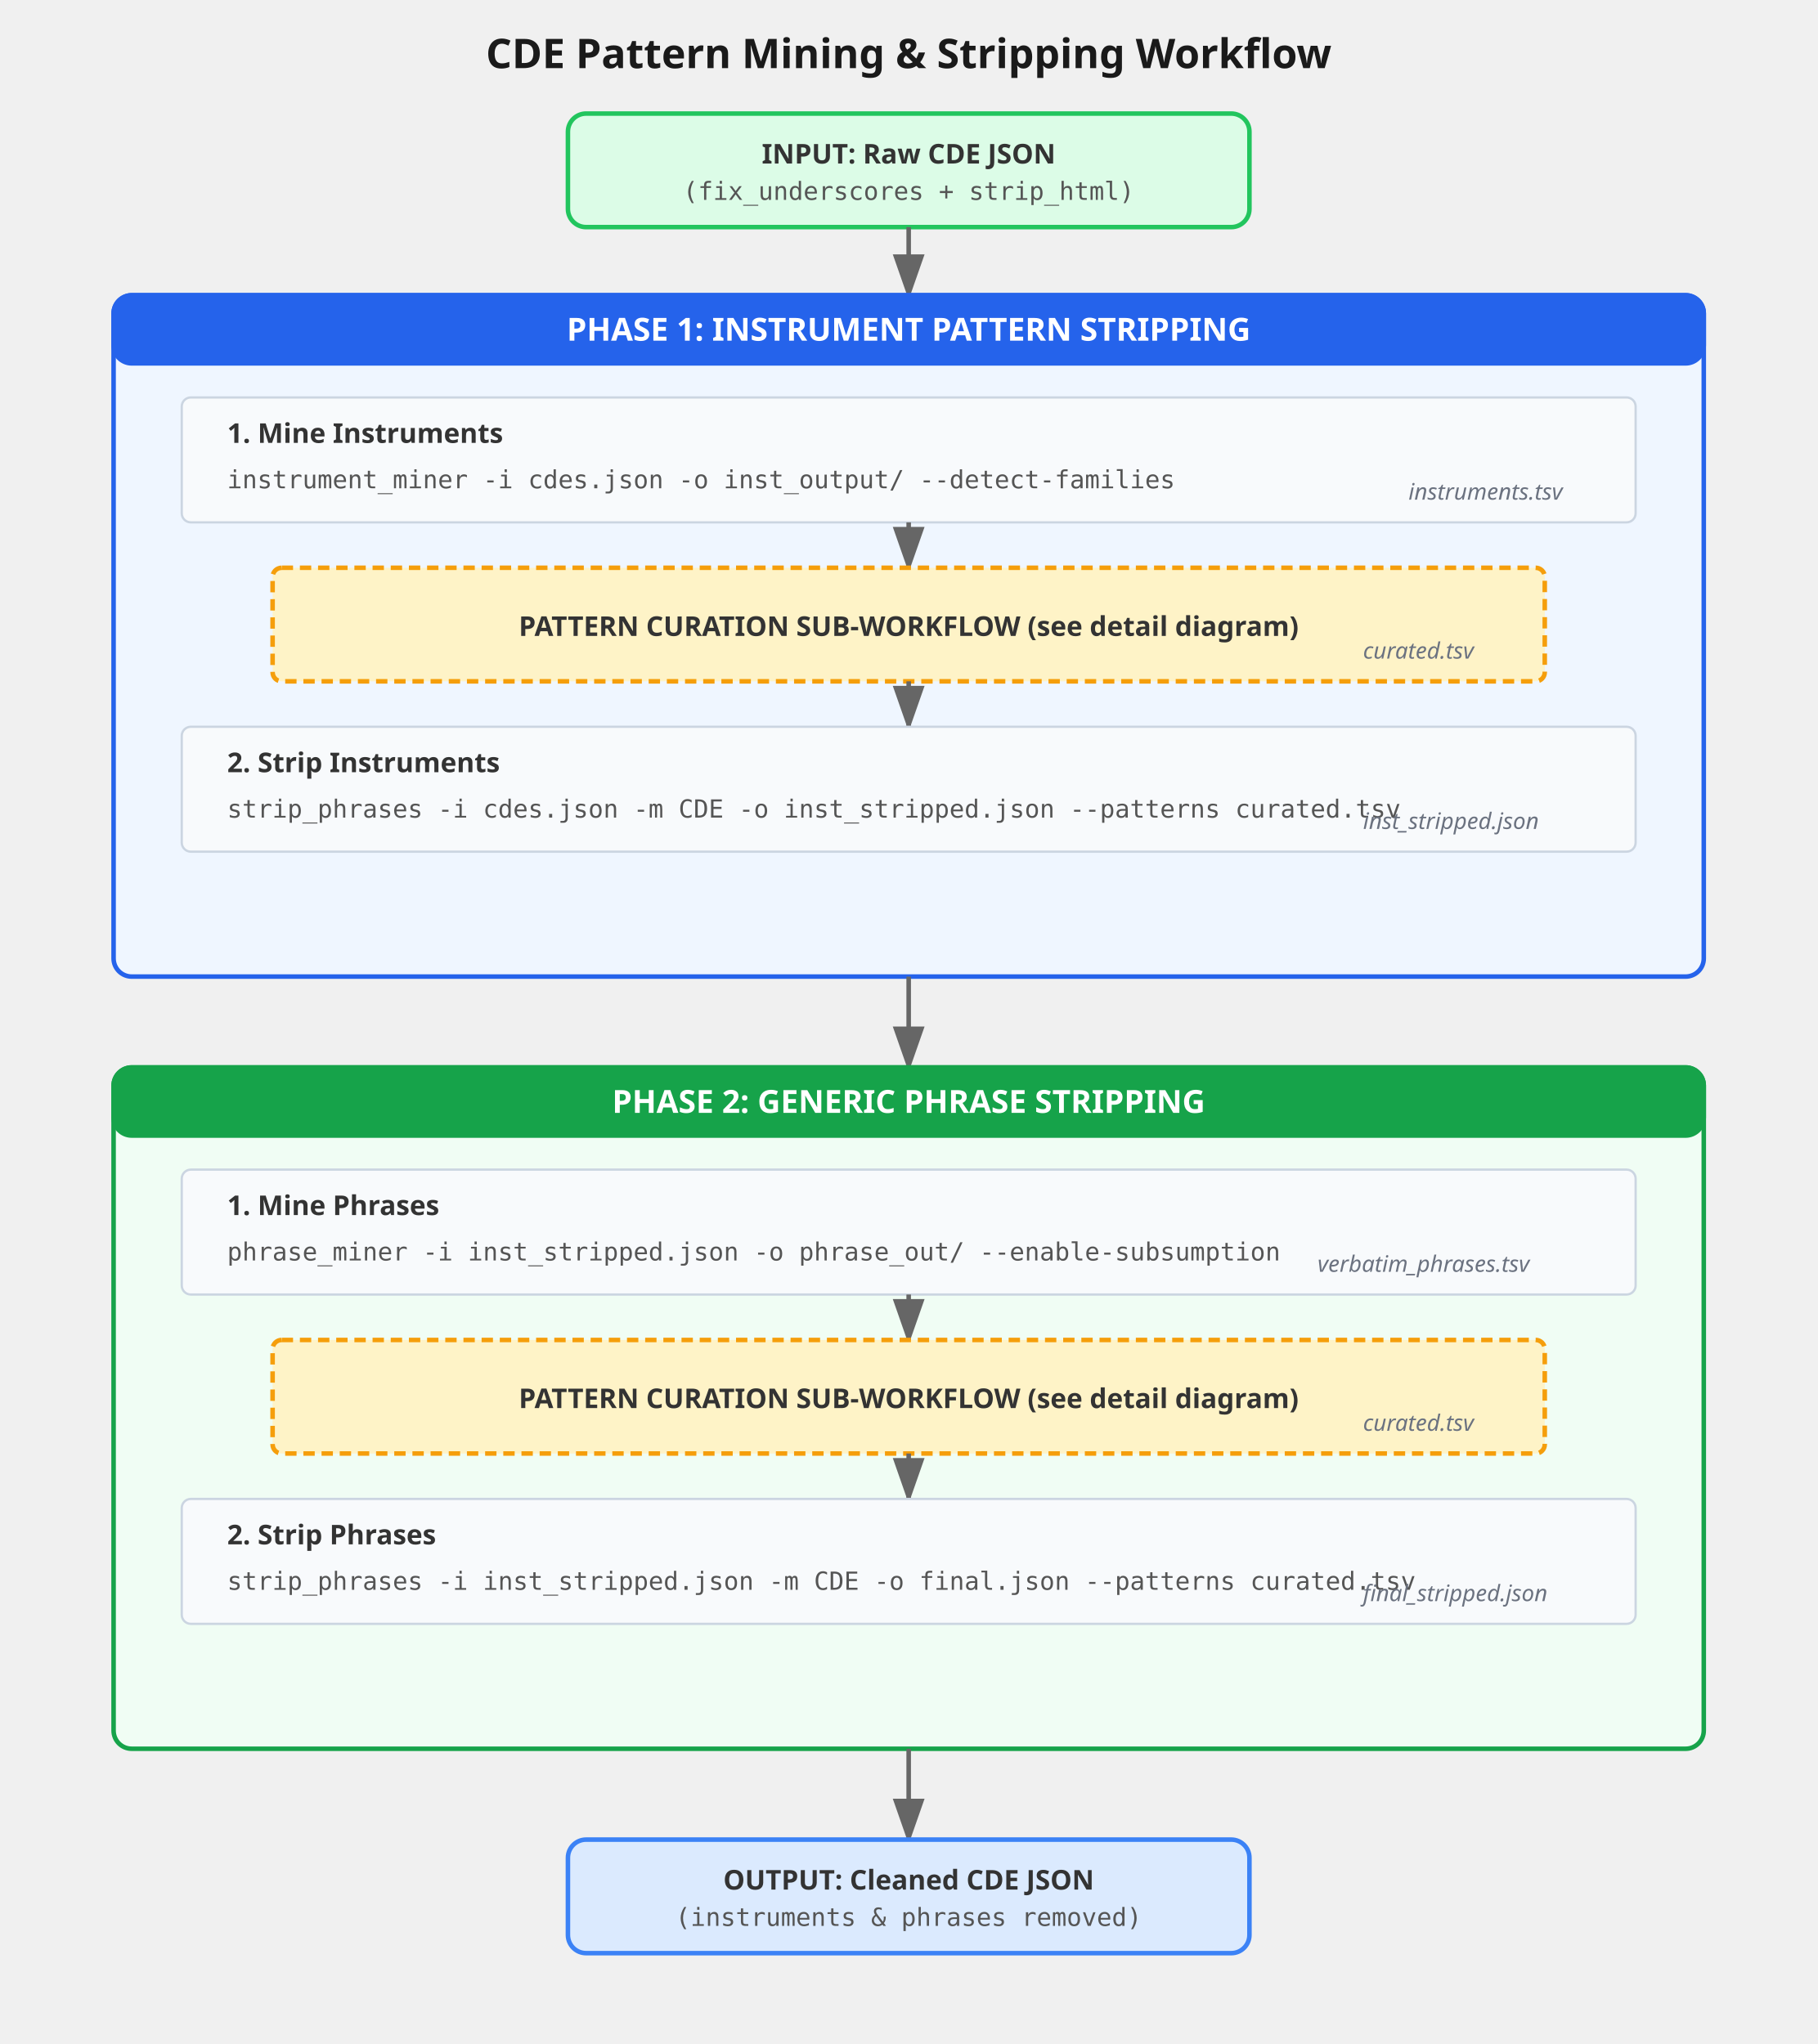
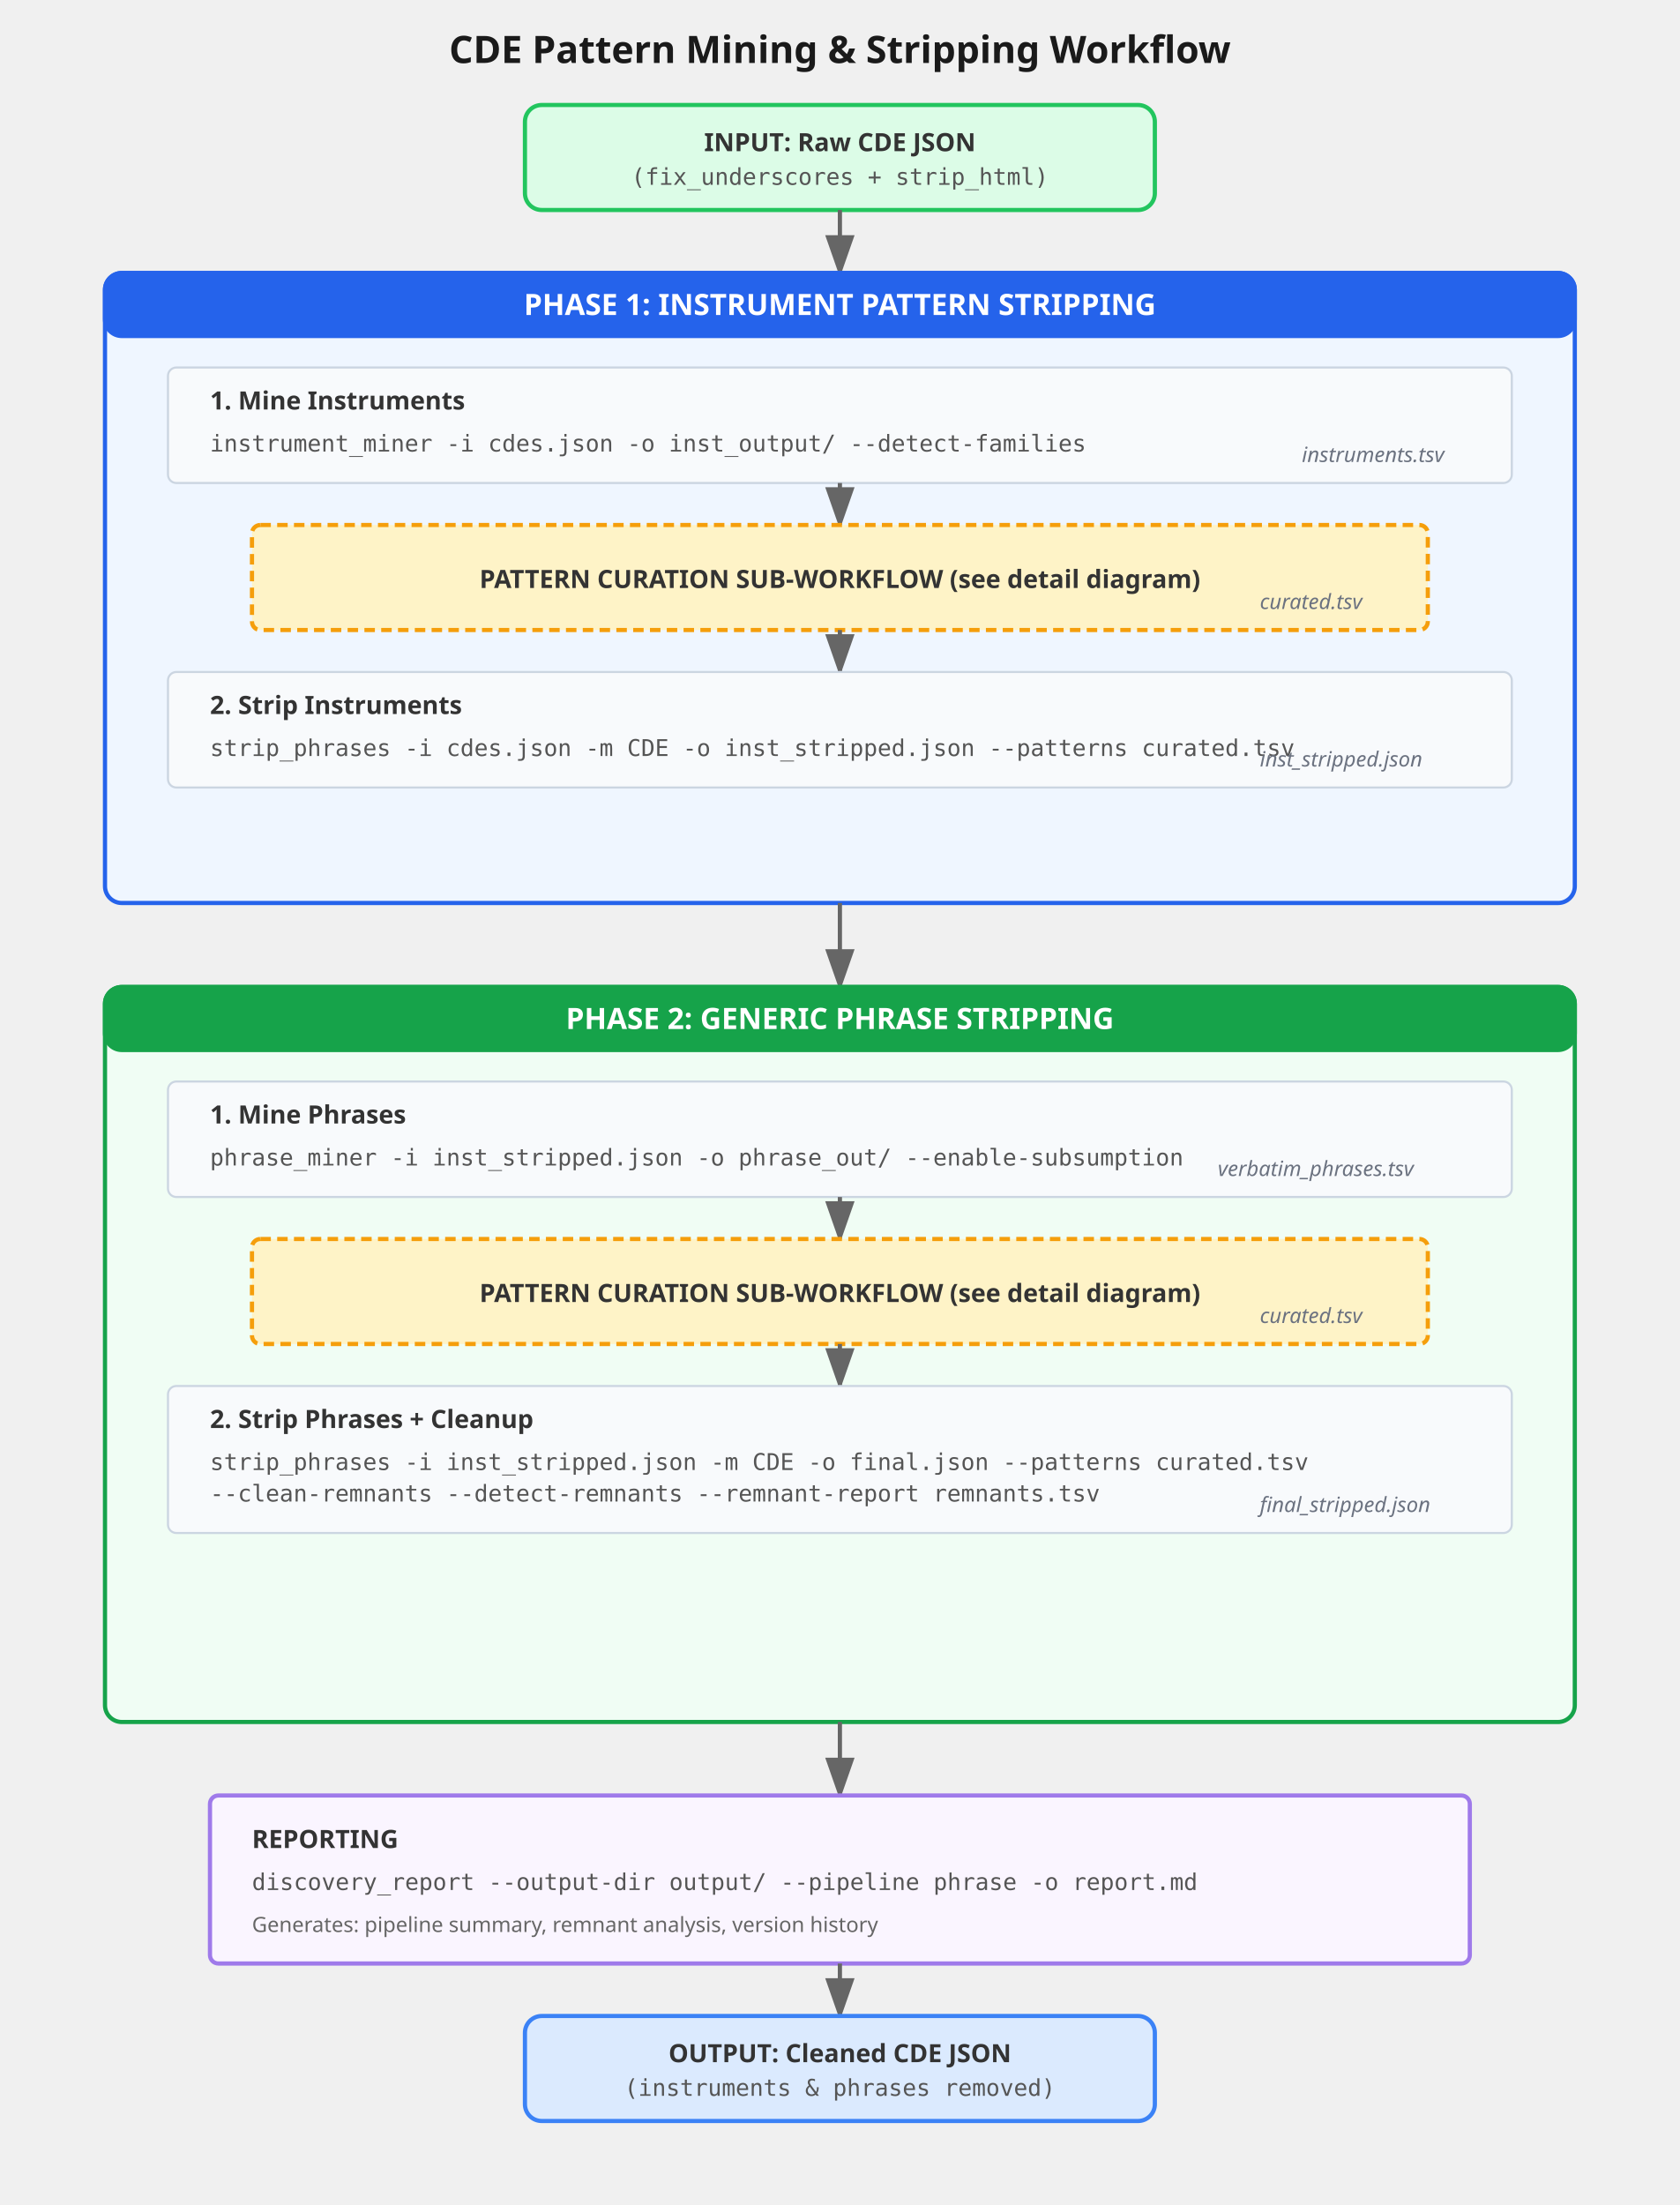
- <svg xmlns="http://www.w3.org/2000/svg" viewBox="0 0 800 900" width="800" height="900">
+ <svg xmlns="http://www.w3.org/2000/svg" viewBox="0 0 800 1050" width="800" height="1050">
  <defs>
    <style>
      .title { font: bold 18px sans-serif; fill: #1a1a1a; }
      .phase-title { font: bold 14px sans-serif; fill: #ffffff; }
      .step-title { font: bold 12px sans-serif; fill: #333333; }
      .step-text { font: 11px monospace; fill: #555555; }
      .arrow { stroke: #666666; stroke-width: 2; fill: none; marker-end: url(#arrowhead); }
      .phase-box { stroke: #2563eb; stroke-width: 2; rx: 8; }
      .step-box { fill: #f8fafc; stroke: #cbd5e1; stroke-width: 1; rx: 4; }
      .subworkflow-box { fill: #fef3c7; stroke: #f59e0b; stroke-width: 2; rx: 4; stroke-dasharray: 5,3; }
      .input-box { fill: #dcfce7; stroke: #22c55e; stroke-width: 2; rx: 8; }
      .output-box { fill: #dbeafe; stroke: #3b82f6; stroke-width: 2; rx: 8; }
+       .report-box { fill: #faf5ff; stroke: #9f7aea; stroke-width: 2; rx: 4; }
      .file-label { font: italic 10px sans-serif; fill: #6b7280; }
+       .detail-text { font: 10px sans-serif; fill: #666666; }
    </style>
    <marker id="arrowhead" markerWidth="10" markerHeight="7" refX="9" refY="3.5" orient="auto">
      <polygon points="0 0, 10 3.5, 0 7" fill="#666666" />
    </marker>
  </defs>
  <text x="400" y="30" text-anchor="middle" class="title">CDE Pattern Mining &amp; Stripping Workflow</text>
  <rect x="250" y="50" width="300" height="50" class="input-box" />
  <text x="400" y="72" text-anchor="middle" class="step-title">INPUT: Raw CDE JSON</text>
  <text x="400" y="88" text-anchor="middle" class="step-text">(fix_underscores + strip_html)</text>
  <path d="M400,100 L400,130" class="arrow" />
  <rect x="50" y="130" width="700" height="300" fill="#eff6ff" class="phase-box" />
  <rect x="50" y="130" width="700" height="30" fill="#2563eb" class="phase-box" />
  <text x="400" y="150" text-anchor="middle" class="phase-title">PHASE 1: INSTRUMENT PATTERN STRIPPING</text>
  <rect x="80" y="175" width="640" height="55" class="step-box" />
  <text x="100" y="195" class="step-title">1. Mine Instruments</text>
  <text x="100" y="215" class="step-text">instrument_miner -i cdes.json -o inst_output/ --detect-families</text>
  <text x="620" y="220" class="file-label">instruments.tsv</text>
  <path d="M400,230 L400,250" class="arrow" />
  <rect x="120" y="250" width="560" height="50" class="subworkflow-box" />
  <text x="400" y="280" text-anchor="middle" class="step-title">PATTERN CURATION SUB-WORKFLOW (see detail diagram)</text>
  <text x="600" y="290" class="file-label">curated.tsv</text>
  <path d="M400,300 L400,320" class="arrow" />
  <rect x="80" y="320" width="640" height="55" class="step-box" />
  <text x="100" y="340" class="step-title">2. Strip Instruments</text>
  <text x="100" y="360" class="step-text">strip_phrases -i cdes.json -m CDE -o inst_stripped.json --patterns curated.tsv</text>
  <text x="600" y="365" class="file-label">inst_stripped.json</text>
  <path d="M400,430 L400,470" class="arrow" />
-   <rect x="50" y="470" width="700" height="300" fill="#f0fdf4" class="phase-box" style="stroke: #16a34a;" />
+   <rect x="50" y="470" width="700" height="350" fill="#f0fdf4" class="phase-box" style="stroke: #16a34a;" />
  <rect x="50" y="470" width="700" height="30" fill="#16a34a" class="phase-box" style="stroke: #16a34a;" />
  <text x="400" y="490" text-anchor="middle" class="phase-title">PHASE 2: GENERIC PHRASE STRIPPING</text>
  <rect x="80" y="515" width="640" height="55" class="step-box" />
  <text x="100" y="535" class="step-title">1. Mine Phrases</text>
  <text x="100" y="555" class="step-text">phrase_miner -i inst_stripped.json -o phrase_out/ --enable-subsumption</text>
  <text x="580" y="560" class="file-label">verbatim_phrases.tsv</text>
  <path d="M400,570 L400,590" class="arrow" />
  <rect x="120" y="590" width="560" height="50" class="subworkflow-box" />
  <text x="400" y="620" text-anchor="middle" class="step-title">PATTERN CURATION SUB-WORKFLOW (see detail diagram)</text>
  <text x="600" y="630" class="file-label">curated.tsv</text>
  <path d="M400,640 L400,660" class="arrow" />
-   <rect x="80" y="660" width="640" height="55" class="step-box" />
-   <text x="100" y="680" class="step-title">2. Strip Phrases</text>
+   <rect x="80" y="660" width="640" height="70" class="step-box" />
+   <text x="100" y="680" class="step-title">2. Strip Phrases + Cleanup</text>
  <text x="100" y="700" class="step-text">strip_phrases -i inst_stripped.json -m CDE -o final.json --patterns curated.tsv</text>
-   <text x="600" y="705" class="file-label">final_stripped.json</text>
-   <path d="M400,770 L400,810" class="arrow" />
-   <rect x="250" y="810" width="300" height="50" class="output-box" />
-   <text x="400" y="832" text-anchor="middle" class="step-title">OUTPUT: Cleaned CDE JSON</text>
-   <text x="400" y="848" text-anchor="middle" class="step-text">(instruments &amp; phrases removed)</text>
+   <text x="100" y="715" class="step-text">    --clean-remnants --detect-remnants --remnant-report remnants.tsv</text>
+   <text x="600" y="720" class="file-label">final_stripped.json</text>
+   <path d="M400,820 L400,855" class="arrow" />
+   <rect x="100" y="855" width="600" height="80" class="report-box" />
+   <text x="120" y="880" class="step-title">REPORTING</text>
+   <text x="120" y="900" class="step-text">discovery_report --output-dir output/ --pipeline phrase -o report.md</text>
+   <text x="120" y="920" class="detail-text">Generates: pipeline summary, remnant analysis, version history</text>
+   <path d="M400,935 L400,960" class="arrow" />
+   <rect x="250" y="960" width="300" height="50" class="output-box" />
+   <text x="400" y="982" text-anchor="middle" class="step-title">OUTPUT: Cleaned CDE JSON</text>
+   <text x="400" y="998" text-anchor="middle" class="step-text">(instruments &amp; phrases removed)</text>
</svg>
